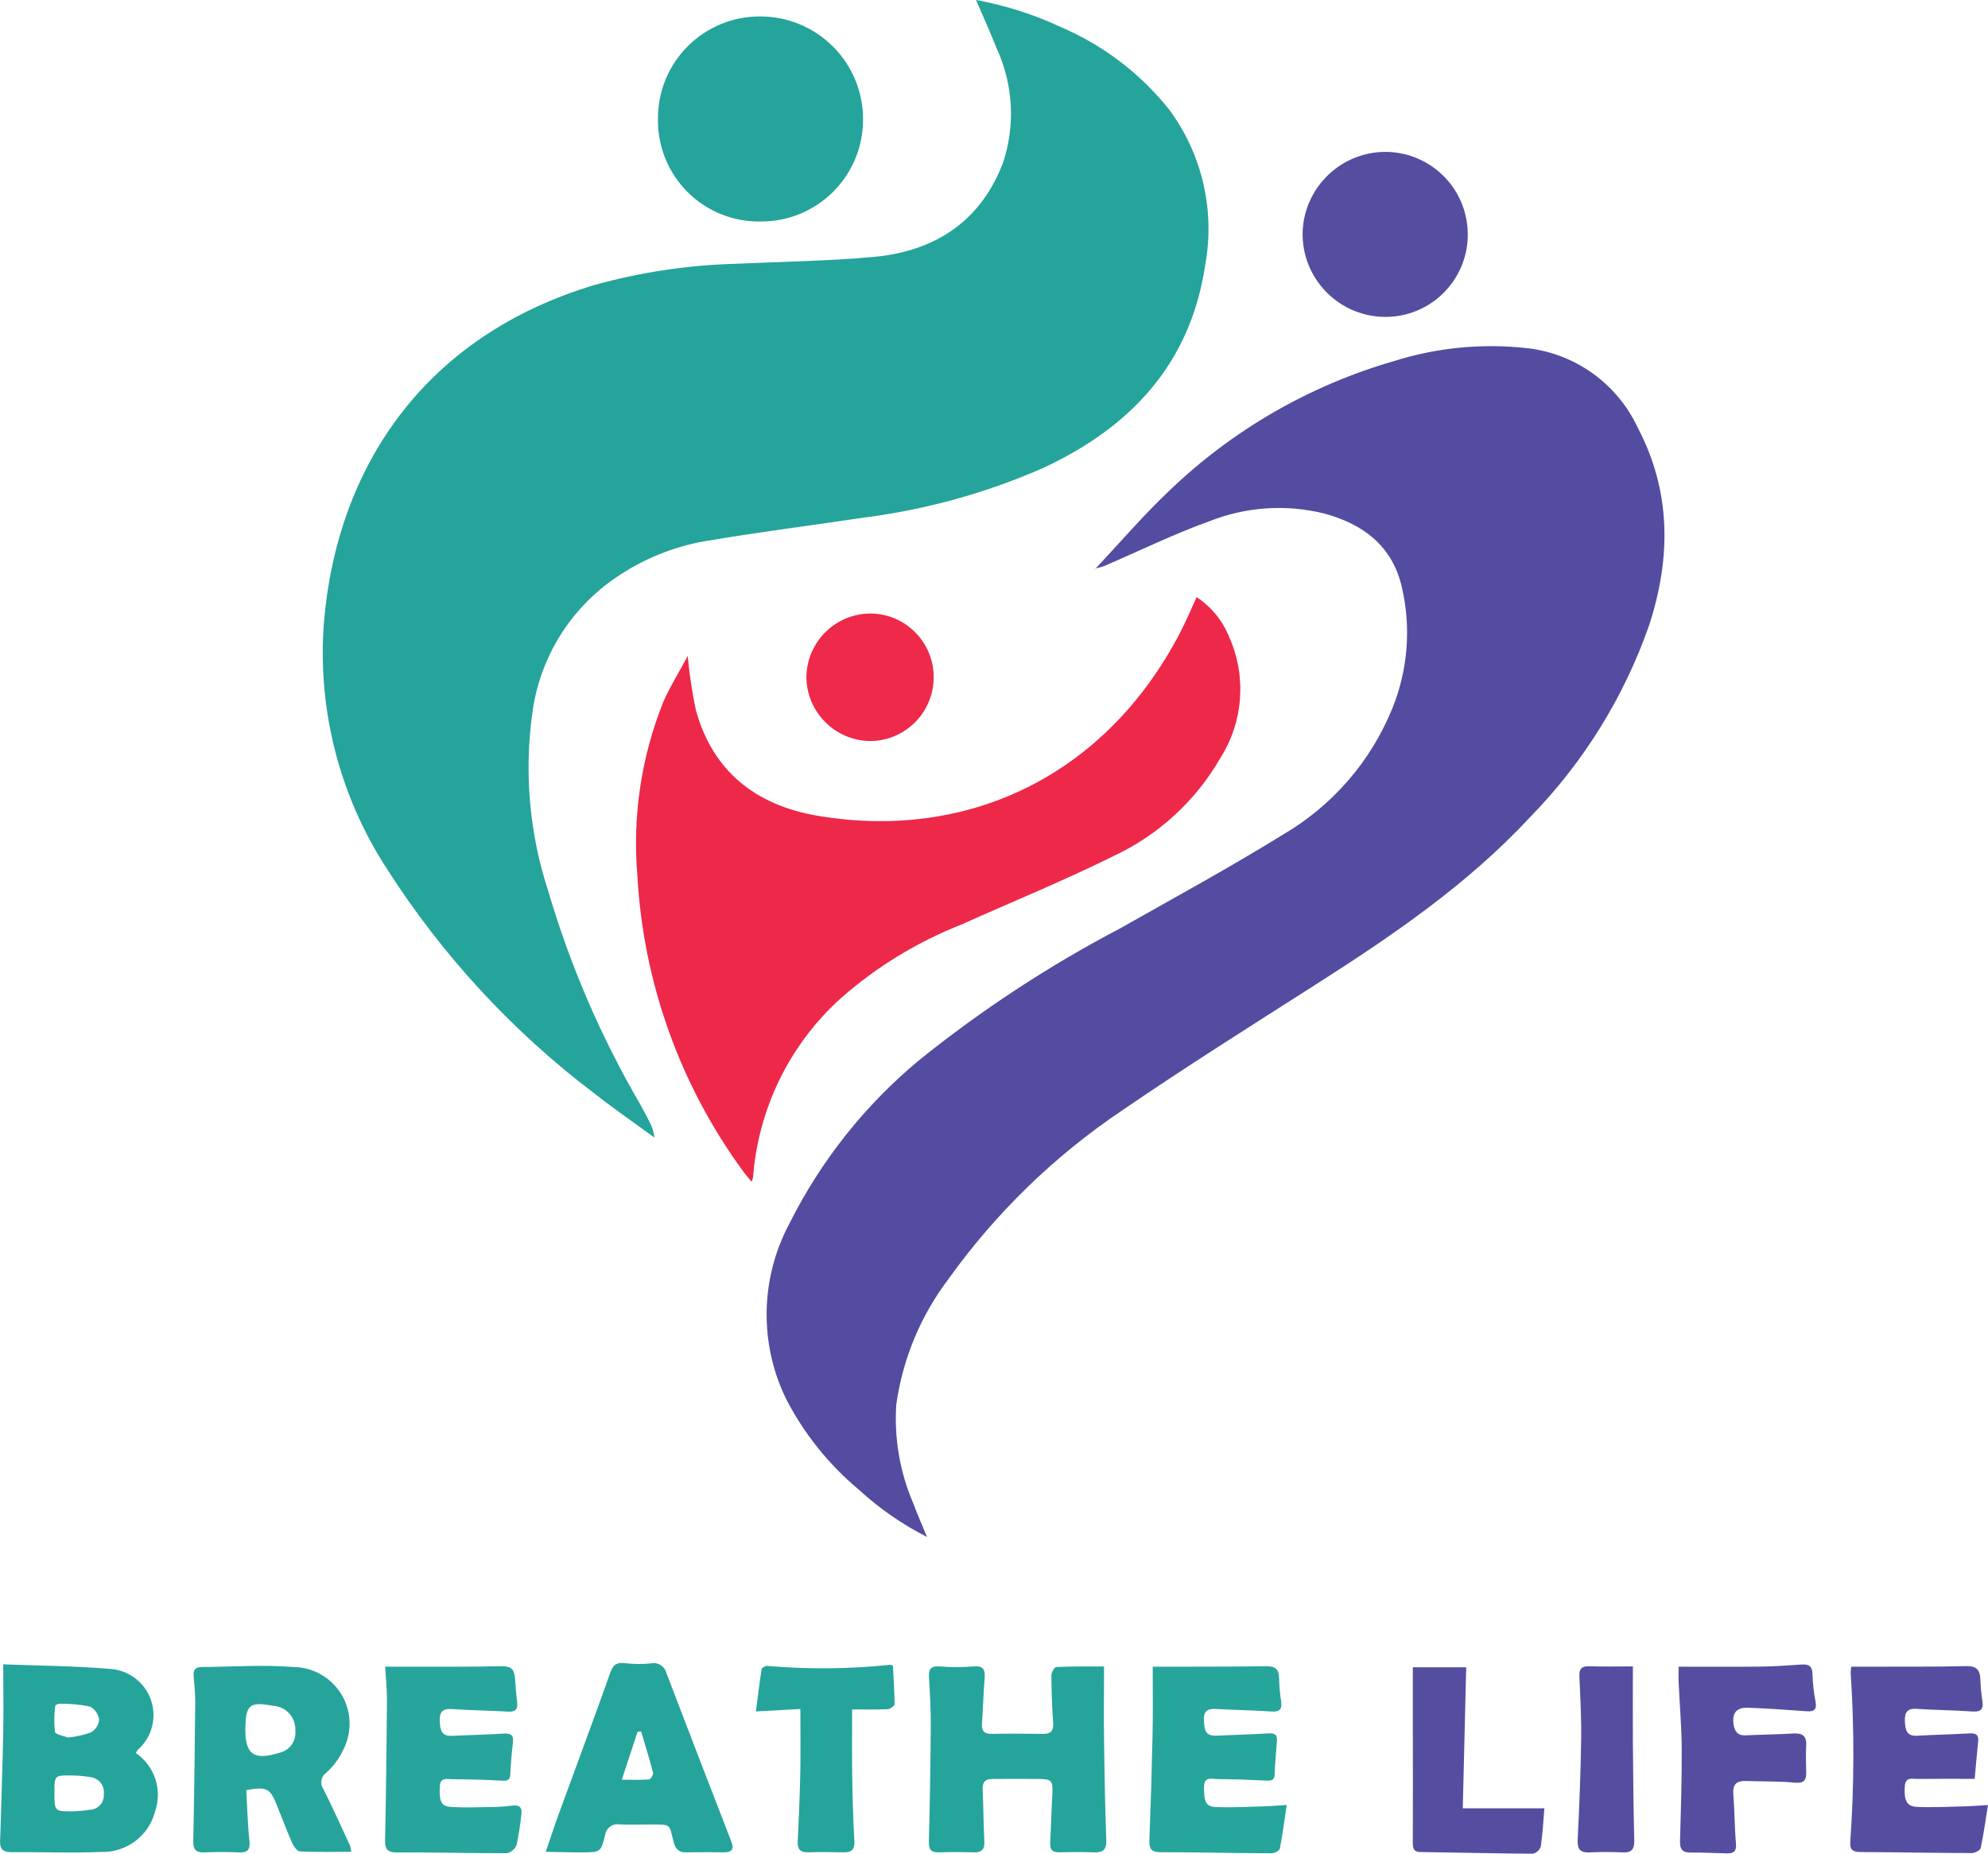
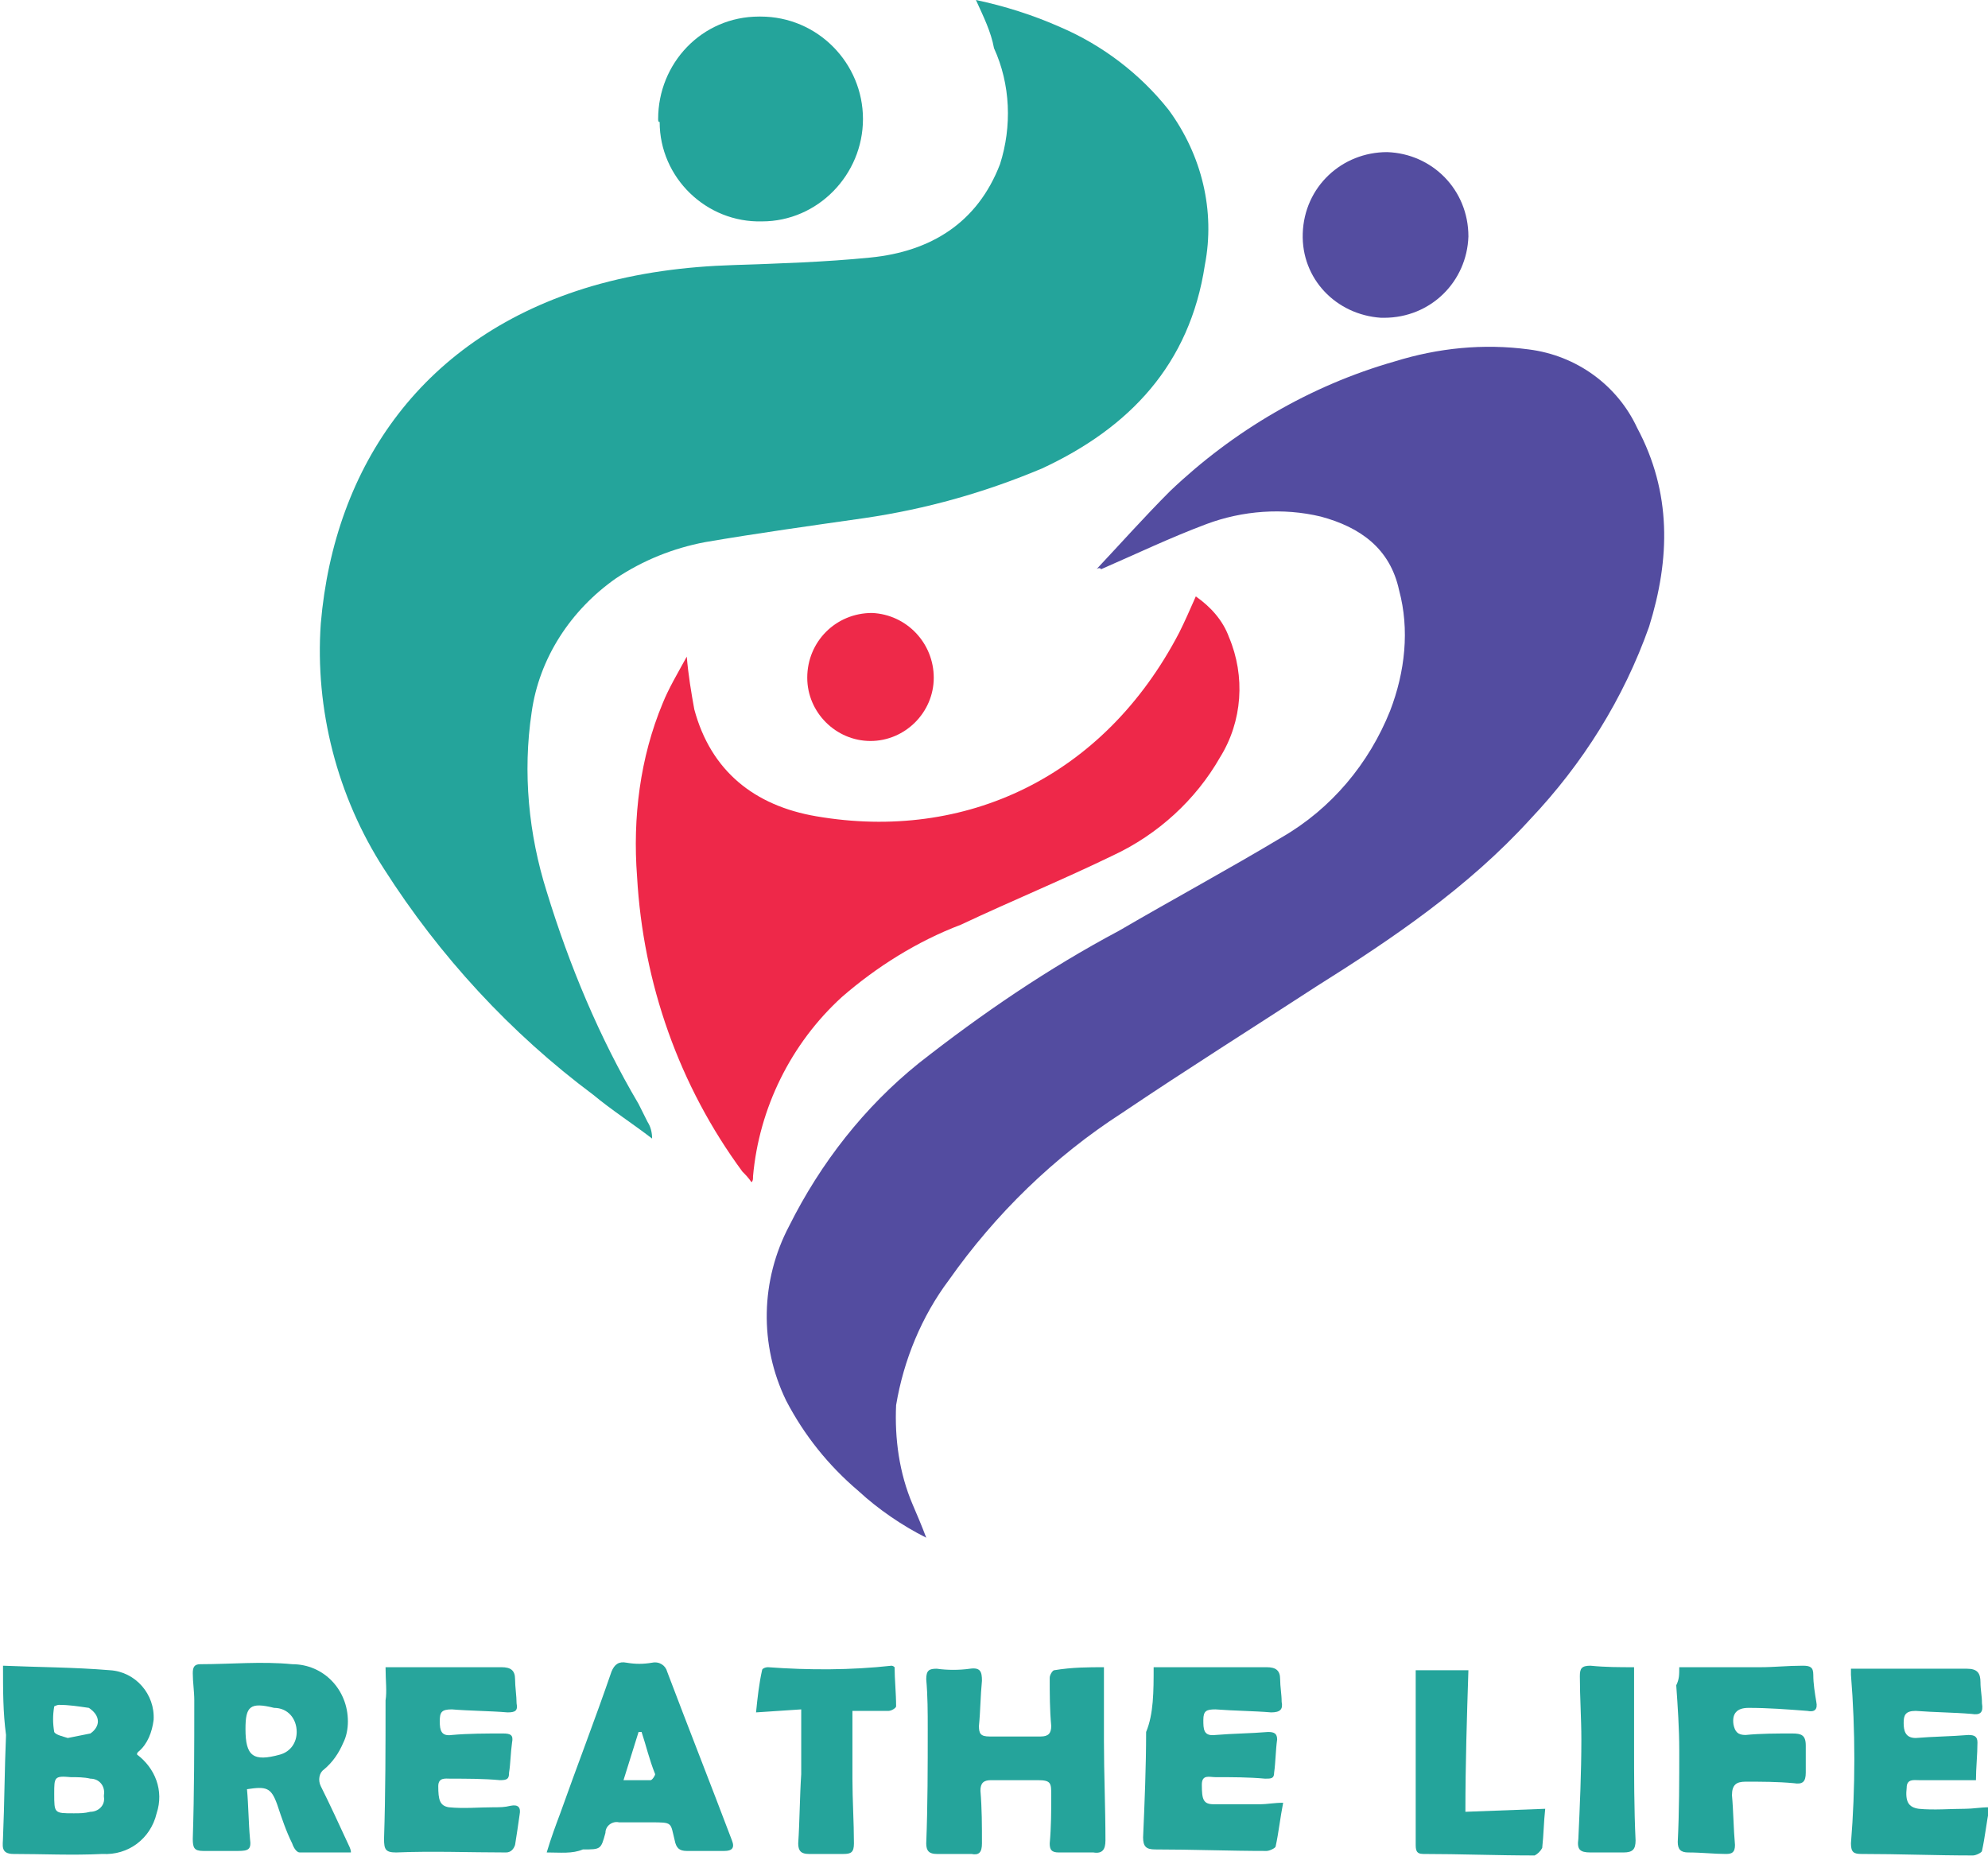
- <svg xmlns="http://www.w3.org/2000/svg" width="132.048" height="123.156" viewBox="0 0 132.048 123.156">
-   <g id="Group_9" data-name="Group 9" transform="translate(-644 -4440)">
-     <g id="Group_7" data-name="Group 7" transform="translate(644 4440)">
-       <path id="Path_53" data-name="Path 53" d="M-231.337,810.864a23,23,0,0,1,5.637,1.8,18.471,18.471,0,0,1,7.193,5.481,13.31,13.31,0,0,1,2.39,10.337c-.979,6.573-4.975,10.8-10.823,13.5a43.147,43.147,0,0,1-11.812,3.264c-3.539.531-7.094.976-10.621,1.578a15.1,15.1,0,0,0-5.854,2.391,12.945,12.945,0,0,0-5.568,8.922,26.449,26.449,0,0,0,1.046,11.941,64.119,64.119,0,0,0,6.085,14.12q.329.585.633,1.185a2.913,2.913,0,0,1,.335,1.06c-1.316-.963-2.659-1.891-3.943-2.895a57.636,57.636,0,0,1-13.852-15,26.308,26.308,0,0,1-4.162-16.306c.868-10.454,6.76-19.08,17.97-22.443a38.954,38.954,0,0,1,9.418-1.411c3.038-.144,6.086-.176,9.112-.453,4.048-.37,7.1-2.323,8.6-6.233a10.349,10.349,0,0,0-.429-7.66C-230.39,813-230.858,811.982-231.337,810.864Z" transform="translate(296.167 -810.864)" fill="#24a49b" />
-       <path id="Path_54" data-name="Path 54" d="M-202.924,864.6c1.629-1.73,3.177-3.545,4.9-5.173a35.93,35.93,0,0,1,14.922-8.615,21.5,21.5,0,0,1,8.938-.849,9.247,9.247,0,0,1,7.243,5.243c2.254,4.273,2.227,8.691.769,13.164a34.534,34.534,0,0,1-7.922,12.758c-4.15,4.466-9.139,7.86-14.239,11.115-4.313,2.753-8.646,5.479-12.867,8.369a45.116,45.116,0,0,0-11.514,11.19,17.922,17.922,0,0,0-3.462,8.336,14.245,14.245,0,0,0,1.127,6.557c.265.718.578,1.419.914,2.237a20.2,20.2,0,0,1-4.529-3.141,19.5,19.5,0,0,1-4.834-6.036,12.812,12.812,0,0,1,.227-11.648,33.688,33.688,0,0,1,8.6-10.84,81.983,81.983,0,0,1,13.346-8.756c3.631-2.055,7.3-4.055,10.845-6.246a17.215,17.215,0,0,0,7.245-8.359,13.371,13.371,0,0,0,.648-8.043c-.629-2.792-2.6-4.235-5.191-4.932a12.539,12.539,0,0,0-7.582.513c-2.386.858-4.676,1.984-7.012,2.986a4.159,4.159,0,0,1-.589.16Z" transform="translate(275.689 -826.822)" fill="#534ca0" />
-       <path id="Path_55" data-name="Path 55" d="M-231.764,916.916c-.212-.261-.395-.461-.551-.681a36.657,36.657,0,0,1-7.032-19.632,25.287,25.287,0,0,1,1.7-11.516c.441-1.02,1.038-1.972,1.642-3.1a31.819,31.819,0,0,0,.53,3.547c1.112,4.129,4.013,6.369,8.074,7.064,9.9,1.693,19.113-2.574,24.1-12.159.391-.751.718-1.533,1.1-2.363a5.759,5.759,0,0,1,2.187,2.711,8.529,8.529,0,0,1-.623,8,16,16,0,0,1-7.1,6.5c-3.31,1.644-6.742,3.039-10.116,4.554a27.243,27.243,0,0,0-7.931,4.838,17.825,17.825,0,0,0-5.881,11.948A1.541,1.541,0,0,1-231.764,916.916Z" transform="translate(281.685 -838.406)" fill="#ee2849" />
-       <path id="Path_56" data-name="Path 56" d="M-236.995,819.553a6.756,6.756,0,0,1,6.8-6.838,6.825,6.825,0,0,1,6.823,6.847,6.762,6.762,0,0,1-6.793,6.777A6.7,6.7,0,0,1-236.995,819.553Z" transform="translate(280.699 -811.623)" fill="#24a49b" />
-       <path id="Path_57" data-name="Path 57" d="M-310.828,998.209c2.31.092,4.712.1,7.1.306a3.074,3.074,0,0,1,1.852,5.362,1.114,1.114,0,0,0-.143.227,3.361,3.361,0,0,1,1.284,3.854,3.592,3.592,0,0,1-3.629,2.716c-1.976.081-3.959,0-5.937.013-.88.006-.735-.6-.72-1.124.061-2.262.146-4.523.192-6.785C-310.8,1001.345-310.828,999.911-310.828,998.209Zm3.4,8.5c0,1.276,0,1.282,1.283,1.266a8.981,8.981,0,0,0,1.052-.1.962.962,0,0,0,.945-1.029,1.016,1.016,0,0,0-.91-1.147,8.25,8.25,0,0,0-1.261-.107C-307.423,1005.583-307.424,1005.592-307.427,1006.711Zm.9-3.635a6.552,6.552,0,0,0,1.525-.341,1.107,1.107,0,0,0,.544-.845,1.159,1.159,0,0,0-.609-.875,9.9,9.9,0,0,0-2.011-.188c-.1-.005-.287.087-.292.145a6.726,6.726,0,0,0-.022,1.72C-307.357,1002.879-306.8,1002.965-306.529,1003.076Z" transform="translate(311.043 -887.636)" fill="#25a49b" />
-       <path id="Path_58" data-name="Path 58" d="M-194.873,998.44c0,1.714-.018,3.293,0,4.87.03,2.216.07,4.432.149,6.647.022.621-.179.853-.791.83-.777-.029-1.557-.021-2.335-.005-.463.01-.626-.192-.6-.642.06-1.082.086-2.167.144-3.25.045-.84-.042-.969-.854-.979-1.038-.013-2.076,0-3.114,0-.457,0-.683.18-.66.679.053,1.154.051,2.31.111,3.463.03.57-.2.752-.742.734-.754-.027-1.51-.023-2.264,0-.509.014-.692-.162-.678-.7q.1-3.818.126-7.637c.007-1.107-.049-2.216-.12-3.321-.038-.587.193-.729.74-.693a13.583,13.583,0,0,0,2.191,0c.673-.066.814.2.765.8-.082.986-.1,1.978-.172,2.965-.04.515.127.726.66.715,1.129-.024,2.259-.014,3.388,0,.505.005.714-.183.678-.715q-.109-1.587-.118-3.178c0-.19.2-.542.323-.547C-196.968,998.422-195.89,998.44-194.873,998.44Z" transform="translate(268.205 -887.722)" fill="#25a49b" />
-       <path id="Path_59" data-name="Path 59" d="M-278.8,1010.737c-1.192,0-2.3.028-3.4-.026-.187-.009-.42-.338-.521-.568-.369-.841-.685-1.7-1.033-2.555-.444-1.083-.658-1.188-2.01-.952.063,1.1.084,2.224.208,3.335.074.653-.129.839-.75.805-.753-.041-1.51-.026-2.264,0-.552.017-.727-.2-.715-.76.065-3.064.1-6.128.129-9.192.005-.588-.052-1.177-.105-1.764-.035-.384.1-.593.5-.6,2.049-.011,4.111-.168,6.144,0a3.769,3.769,0,0,1,3.423,5.222,4.982,4.982,0,0,1-1.265,1.81.768.768,0,0,0-.185,1.071c.623,1.242,1.191,2.511,1.776,3.772A2.046,2.046,0,0,1-278.8,1010.737Zm-7.026-8.259c-.032,1.787.547,2.216,2.268,1.677a1.358,1.358,0,0,0,1.052-1.474,1.566,1.566,0,0,0-1.51-1.647C-285.527,1000.753-285.794,1000.966-285.822,1002.478Z" transform="translate(302.123 -887.708)" fill="#26a49b" />
-       <path id="Path_60" data-name="Path 60" d="M-158.869,827.96a5.483,5.483,0,0,1,5.39,5.593,5.466,5.466,0,0,1-5.749,5.363,5.509,5.509,0,0,1-5.22-5.616A5.518,5.518,0,0,1-158.869,827.96Z" transform="translate(250.971 -817.869)" fill="#544da0" />
-       <path id="Path_61" data-name="Path 61" d="M-267.7,998.451c.789,0,1.468,0,2.148,0,1.864-.006,3.728.011,5.59-.035.618-.015.852.224.886.8q.049.811.144,1.62c.056.477-.145.625-.607.6-1.247-.071-2.5-.086-3.744-.171-.658-.045-.818.25-.788.833.028.552.11.986.819.947,1.13-.061,2.262-.071,3.39-.149.49-.034.712.074.649.606-.08.678-.142,1.36-.168,2.043-.015.408-.149.506-.56.48-1.105-.07-2.214-.09-3.322-.1-.344,0-.781-.142-.808.488-.04.948.078,1.313.725,1.353,1.008.063,2.024.013,3.037,0a9.745,9.745,0,0,0,1.057-.089c.462-.058.67.117.6.591a19.037,19.037,0,0,1-.318,2.022.9.9,0,0,1-.64.55c-2.429.009-4.857-.065-7.286-.05-.686,0-.823-.231-.809-.856.066-3.064.1-6.128.126-9.193C-267.572,1000-267.652,999.275-267.7,998.451Z" transform="translate(293.283 -887.72)" fill="#27a59c" />
-       <path id="Path_62" data-name="Path 62" d="M-94.551,1005.9c-1.325,0-2.57-.01-3.815.006-.341,0-.782-.146-.825.474-.062.918.106,1.347.778,1.381,1.032.051,2.071-.006,3.106-.03.486-.011.972-.052,1.639-.09-.167,1.037-.289,1.959-.485,2.864-.032.149-.389.326-.595.326-2.452-.007-4.9-.055-7.355-.068-.486,0-.749-.1-.713-.666a82.229,82.229,0,0,0,.03-11.229,3.056,3.056,0,0,1,.037-.42c.6,0,1.183,0,1.763,0,1.957-.007,3.915.012,5.871-.038.693-.018.923.266.943.894a12.1,12.1,0,0,0,.13,1.408c.084.558-.087.758-.683.713-1.221-.093-2.449-.087-3.671-.174-.665-.047-.813.272-.789.835.024.542.1.991.817.95,1.152-.066,2.306-.089,3.457-.155.412-.024.64.064.592.532C-94.406,1004.253-94.476,1005.094-94.551,1005.9Z" transform="translate(225.714 -887.719)" fill="#554ea0" />
-       <path id="Path_63" data-name="Path 63" d="M-181.468,998.455c.5,0,1.106,0,1.713,0,1.935-.007,3.869,0,5.8-.032.589-.01.878.167.881.79a11.56,11.56,0,0,0,.138,1.548c.075.534-.11.708-.656.671-1.222-.084-2.449-.1-3.673-.168-.557-.031-.831.124-.8.747.031.567.047,1.06.809,1.025,1.153-.052,2.308-.076,3.46-.15.43-.027.623.074.58.532-.067.727-.126,1.456-.153,2.186-.015.413-.227.431-.558.416-1.082-.053-2.167-.091-3.251-.1-.377,0-.882-.2-.882.543,0,.989.113,1.294.843,1.32,1.034.036,2.072-.021,3.109-.049.443-.012.887-.052,1.54-.092-.154,1.032-.273,1.971-.456,2.9-.028.139-.363.311-.555.31-2.452-.012-4.9-.071-7.356-.073-.6,0-.776-.2-.754-.776q.135-3.5.21-7C-181.444,1001.522-181.468,1000.041-181.468,998.455Z" transform="translate(258.034 -887.724)" fill="#26a59b" />
-       <path id="Path_64" data-name="Path 64" d="M-249.623,1010.6c.342-1,.6-1.8.89-2.585,1.137-3.119,2.3-6.228,3.411-9.356.2-.549.464-.653.99-.589a7.969,7.969,0,0,0,1.686.014.858.858,0,0,1,1.026.611q2.143,5.611,4.318,11.21c.214.55.022.737-.523.729-.825-.012-1.651-.015-2.476,0-.493.011-.708-.232-.827-.681-.322-1.208-.089-1.164-1.559-1.168-.685,0-1.369.022-2.052-.006a.818.818,0,0,0-.941.722c-.286,1.114-.306,1.123-1.452,1.137C-247.916,1010.648-248.7,1010.613-249.623,1010.6Zm6.329-8-.23.022-1.049,3.189c.712,0,1.266.025,1.815-.021.105-.008.295-.321.262-.446C-242.736,1004.414-243.022,1003.5-243.294,1002.591Z" transform="translate(285.874 -887.571)" fill="#25a49b" />
-       <path id="Path_65" data-name="Path 65" d="M-122.136,998.374c1.865,0,3.655.015,5.445-.007.918-.011,1.837-.08,2.754-.139.47-.03.682.133.695.636a11.382,11.382,0,0,0,.2,1.822c.1.528-.079.685-.58.649-1.293-.091-2.585-.187-3.879-.236-.807-.03-1.1.356-.977,1.144.073.454.284.718.8.691,1.035-.054,2.073-.054,3.108-.121.606-.039.947.106.91.792-.031.586-.018,1.176,0,1.762s-.178.765-.794.707c-1.054-.1-2.119-.067-3.179-.107-.608-.023-.92.175-.868.854.085,1.1.08,2.215.176,3.318.044.5-.151.644-.579.635-.824-.017-1.648-.058-2.472-.056-.534,0-.679-.248-.666-.747.057-2.049.123-4.1.113-6.149-.007-1.436-.135-2.871-.2-4.307C-122.149,999.168-122.136,998.82-122.136,998.374Z" transform="translate(233.633 -887.643)" fill="#554ea0" />
-       <path id="Path_66" data-name="Path 66" d="M-223.018,1001.2l-2.953.159c.13-1,.235-1.9.378-2.8.015-.1.248-.238.366-.225a42.655,42.655,0,0,0,8.188-.074c.042,0,.087.029.168.058.043.843.106,1.7.109,2.562,0,.115-.3.323-.467.331-.748.037-1.5.016-2.351.016,0,1.445-.017,2.948.005,4.45.022,1.438.063,2.875.142,4.311.032.587-.217.744-.738.731-.778-.018-1.557-.022-2.334,0-.531.016-.711-.217-.688-.723.069-1.531.139-3.062.171-4.594C-223,1004.023-223.018,1002.641-223.018,1001.2Z" transform="translate(276.181 -887.657)" fill="#25a49b" />
-       <path id="Path_67" data-name="Path 67" d="M-143.307,1007.912c-.074.878-.115,1.723-.24,2.556a.736.736,0,0,1-.543.461c-2.477-.015-4.954-.081-7.43-.112-.535-.006-.526-.318-.526-.7q.011-3.964,0-7.93v-3.644h3.547q-.113,4.673-.227,9.37Z" transform="translate(245.888 -887.773)" fill="#554ea0" />
-       <path id="Path_68" data-name="Path 68" d="M-211.837,884.185a4.238,4.238,0,0,1-4.249,4.21,4.29,4.29,0,0,1-4.205-4.2,4.268,4.268,0,0,1,4.269-4.273A4.226,4.226,0,0,1-211.837,884.185Z" transform="translate(273.854 -839.162)" fill="#ee2949" />
-       <path id="Path_69" data-name="Path 69" d="M-129.825,998.433c0,1.791-.011,3.46,0,5.129.017,2.143.039,4.286.09,6.429.013.567-.152.824-.75.8-.729-.031-1.462-.037-2.19,0-.656.036-.852-.207-.819-.863.112-2.21.2-4.424.232-6.636.021-1.388-.054-2.778-.117-4.166-.024-.514.127-.723.669-.7C-131.725,998.458-130.74,998.433-129.825,998.433Z" transform="translate(238.286 -887.723)" fill="#554ea0" />
-       <path id="Path_70" data-name="Path 70" d="M-187.811,874.865l-.044.088c0-.014-.008-.034,0-.041a.3.3,0,0,1,.057-.038Z" transform="translate(260.564 -837.091)" fill="#534ca0" />
+ <svg xmlns="http://www.w3.org/2000/svg" version="1.1" id="Layer_1" x="0px" y="0px" viewBox="0 0 132 123.2" style="enable-background:new 0 0 132 123.2;" xml:space="preserve">
+   <style type="text/css">
+ 	.st0{fill:#24A49B;}
+ 	.st1{fill:#534CA0;}
+ 	.st2{fill:#EE2849;}
+ 	.st3{fill:#25A49B;}
+ 	.st4{fill:#26A49B;}
+ 	.st5{fill:#544DA0;}
+ 	.st6{fill:#27A59C;}
+ 	.st7{fill:#26A59B;}
+ 	.st8{fill:#EE2949;}
+ </style>
+   <g id="Group_9" transform="translate(-644 -4440)">
+     <g id="Group_7" transform="translate(644 4440)">
+       <path id="Path_53" class="st0" d="M64.8,0c1.9,0.4,3.8,1,5.6,1.8c2.8,1.2,5.3,3.1,7.2,5.5c2.2,3,3.1,6.7,2.4,10.3    c-1,6.6-5,10.8-10.8,13.5c-3.8,1.6-7.7,2.7-11.8,3.3c-3.5,0.5-7.1,1-10.6,1.6c-2.1,0.4-4.1,1.2-5.9,2.4c-3,2.1-5.1,5.3-5.6,8.9    c-0.6,4-0.2,8.1,1,11.9c1.5,4.9,3.5,9.7,6.1,14.1c0.2,0.4,0.4,0.8,0.6,1.2c0.2,0.3,0.3,0.7,0.3,1.1c-1.3-1-2.7-1.9-3.9-2.9    c-5.5-4.1-10.2-9.2-13.9-15c-3.1-4.8-4.6-10.6-4.2-16.3c0.9-10.5,6.8-19.1,18-22.4c3.1-0.9,6.2-1.3,9.4-1.4c3-0.1,6.1-0.2,9.1-0.5    c4-0.4,7.1-2.3,8.6-6.2c0.8-2.5,0.7-5.3-0.4-7.7C65.8,2.1,65.3,1.1,64.8,0z" />
+       <path id="Path_54" class="st1" d="M72.8,37.8c1.6-1.7,3.2-3.5,4.9-5.2c4.2-4,9.3-7,14.9-8.6c2.9-0.9,5.9-1.2,8.9-0.8    c3.2,0.4,5.9,2.4,7.2,5.2c2.3,4.3,2.2,8.7,0.8,13.2c-1.7,4.8-4.4,9.1-7.9,12.8c-4.1,4.5-9.1,7.9-14.2,11.1    c-4.3,2.8-8.6,5.5-12.9,8.4C70,76.8,66.1,80.6,63,85c-1.8,2.4-3,5.3-3.5,8.3c-0.1,2.2,0.2,4.5,1.1,6.6c0.3,0.7,0.6,1.4,0.9,2.2    c-1.6-0.8-3.2-1.9-4.5-3.1c-2-1.7-3.6-3.7-4.8-6c-1.8-3.7-1.7-8,0.2-11.6c2.1-4.2,5-7.9,8.6-10.8c4.2-3.3,8.6-6.3,13.3-8.8    c3.6-2.1,7.3-4.1,10.8-6.2c3.3-1.9,5.8-4.9,7.2-8.4c1-2.6,1.3-5.4,0.6-8c-0.6-2.8-2.6-4.2-5.2-4.9c-2.5-0.6-5.2-0.4-7.6,0.5    c-2.4,0.9-4.7,2-7,3C73.1,37.7,72.9,37.7,72.8,37.8L72.8,37.8z" />
+       <path id="Path_55" class="st2" d="M49.9,78.5c-0.2-0.3-0.4-0.5-0.6-0.7c-4.2-5.7-6.6-12.5-7-19.6c-0.3-3.9,0.2-7.9,1.7-11.5    c0.4-1,1-2,1.6-3.1c0.1,1.2,0.3,2.4,0.5,3.5c1.1,4.1,4,6.4,8.1,7.1c9.9,1.7,19.1-2.6,24.1-12.2c0.4-0.8,0.7-1.5,1.1-2.4    c1,0.7,1.8,1.6,2.2,2.7c1.1,2.6,0.9,5.6-0.6,8c-1.6,2.8-4.1,5.1-7.1,6.5c-3.3,1.6-6.7,3-10.1,4.6c-2.9,1.1-5.6,2.8-7.9,4.8    c-3.4,3.1-5.5,7.4-5.9,11.9C50,78.3,50,78.4,49.9,78.5z" />
+       <path id="Path_56" class="st0" d="M43.7,7.9c0-3.7,2.9-6.8,6.7-6.8c0,0,0.1,0,0.1,0c3.8,0,6.8,3.1,6.8,6.8c0,0,0,0,0,0    c0,3.7-3,6.8-6.7,6.8c0,0,0,0,0,0c-3.7,0.1-6.8-2.9-6.8-6.6C43.7,8.1,43.7,8,43.7,7.9z" />
+       <path id="Path_57" class="st3" d="M0.2,110.6c2.3,0.1,4.7,0.1,7.1,0.3c1.7,0.1,3,1.6,2.9,3.3c-0.1,0.8-0.4,1.6-1,2.1    c-0.1,0.1-0.1,0.1-0.1,0.2c1.2,0.9,1.8,2.4,1.3,3.9c-0.4,1.7-1.9,2.8-3.6,2.7c-2,0.1-4,0-5.9,0c-0.9,0-0.7-0.6-0.7-1.1    c0.1-2.3,0.1-4.5,0.2-6.8C0.2,113.7,0.2,112.3,0.2,110.6z M3.6,119.1c0,1.3,0,1.3,1.3,1.3c0.4,0,0.7,0,1.1-0.1c0.5,0,1-0.4,0.9-1    c0,0,0,0,0-0.1c0.1-0.6-0.3-1.1-0.9-1.1c0,0,0,0,0,0C5.6,118,5.1,118,4.7,118C3.6,117.9,3.6,118,3.6,119.1L3.6,119.1z M4.5,115.4    c0.5-0.1,1-0.2,1.5-0.3c0.3-0.2,0.5-0.5,0.5-0.8c0-0.4-0.3-0.7-0.6-0.9c-0.7-0.1-1.3-0.2-2-0.2c-0.1,0-0.3,0.1-0.3,0.1    c-0.1,0.6-0.1,1.1,0,1.7C3.7,115.2,4.2,115.3,4.5,115.4L4.5,115.4z" />
+       <path id="Path_58" class="st3" d="M73.3,110.7c0,1.7,0,3.3,0,4.9c0,2.2,0.1,4.4,0.1,6.6c0,0.6-0.2,0.9-0.8,0.8c-0.8,0-1.6,0-2.3,0    c-0.5,0-0.6-0.2-0.6-0.6c0.1-1.1,0.1-2.2,0.1-3.2c0-0.8,0-1-0.9-1c-1,0-2.1,0-3.1,0c-0.5,0-0.7,0.2-0.7,0.7    c0.1,1.2,0.1,2.3,0.1,3.5c0,0.6-0.2,0.8-0.7,0.7c-0.8,0-1.5,0-2.3,0c-0.5,0-0.7-0.2-0.7-0.7c0.1-2.5,0.1-5.1,0.1-7.6    c0-1.1,0-2.2-0.1-3.3c0-0.6,0.2-0.7,0.7-0.7c0.7,0.1,1.5,0.1,2.2,0c0.7-0.1,0.8,0.2,0.8,0.8c-0.1,1-0.1,2-0.2,3    c0,0.5,0.1,0.7,0.7,0.7c1.1,0,2.3,0,3.4,0c0.5,0,0.7-0.2,0.7-0.7c-0.1-1.1-0.1-2.1-0.1-3.2c0-0.2,0.2-0.5,0.3-0.5    C71.2,110.7,72.3,110.7,73.3,110.7z" />
+       <path id="Path_59" class="st4" d="M23.3,123c-1.2,0-2.3,0-3.4,0c-0.2,0-0.4-0.3-0.5-0.6c-0.4-0.8-0.7-1.7-1-2.6    c-0.4-1.1-0.7-1.2-2-1c0.1,1.1,0.1,2.2,0.2,3.3c0.1,0.7-0.1,0.8-0.8,0.8c-0.8,0-1.5,0-2.3,0c-0.6,0-0.7-0.2-0.7-0.8    c0.1-3.1,0.1-6.1,0.1-9.2c0-0.6-0.1-1.2-0.1-1.8c0-0.4,0.1-0.6,0.5-0.6c2,0,4.1-0.2,6.1,0c2.1,0,3.7,1.7,3.7,3.8    c0,0.5-0.1,1-0.3,1.4c-0.3,0.7-0.7,1.3-1.3,1.8c-0.3,0.2-0.4,0.7-0.2,1.1c0,0,0,0,0,0c0.6,1.2,1.2,2.5,1.8,3.8    C23.3,122.8,23.3,122.9,23.3,123z M16.3,114.8c0,1.8,0.5,2.2,2.3,1.7c0.7-0.2,1.1-0.8,1.1-1.5c0-0.9-0.6-1.6-1.5-1.6c0,0,0,0,0,0    C16.6,113,16.3,113.3,16.3,114.8L16.3,114.8z" />
+       <path id="Path_60" class="st5" d="M92.1,10.1c3,0.1,5.4,2.5,5.4,5.6c0,0,0,0,0,0c-0.1,3-2.5,5.4-5.6,5.4c-0.1,0-0.1,0-0.2,0    c-3-0.2-5.3-2.6-5.2-5.6C86.6,12.4,89.1,10.1,92.1,10.1z" />
+       <path id="Path_61" class="st6" d="M25.6,110.7c0.8,0,1.5,0,2.1,0c1.9,0,3.7,0,5.6,0c0.6,0,0.9,0.2,0.9,0.8c0,0.5,0.1,1.1,0.1,1.6    c0.1,0.5-0.1,0.6-0.6,0.6c-1.2-0.1-2.5-0.1-3.7-0.2c-0.7,0-0.8,0.2-0.8,0.8c0,0.6,0.1,1,0.8,0.9c1.1-0.1,2.3-0.1,3.4-0.1    c0.5,0,0.7,0.1,0.6,0.6c-0.1,0.7-0.1,1.4-0.2,2c0,0.4-0.1,0.5-0.6,0.5c-1.1-0.1-2.2-0.1-3.3-0.1c-0.3,0-0.8-0.1-0.8,0.5    c0,0.9,0.1,1.3,0.7,1.4c1,0.1,2,0,3,0c0.4,0,0.7,0,1.1-0.1c0.5-0.1,0.7,0.1,0.6,0.6c-0.1,0.7-0.2,1.4-0.3,2    c-0.1,0.3-0.3,0.5-0.6,0.5c-2.4,0-4.9-0.1-7.3,0c-0.7,0-0.8-0.2-0.8-0.9c0.1-3.1,0.1-6.1,0.1-9.2    C25.7,112.3,25.6,111.6,25.6,110.7z" />
+       <path id="Path_62" class="st0" d="M131.2,118.2c-1.3,0-2.6,0-3.8,0c-0.3,0-0.8-0.1-0.8,0.5c-0.1,0.9,0.1,1.3,0.8,1.4    c1,0.1,2.1,0,3.1,0c0.5,0,1-0.1,1.6-0.1c-0.2,1-0.3,2-0.5,2.9c0,0.1-0.4,0.3-0.6,0.3c-2.5,0-4.9-0.1-7.4-0.1    c-0.5,0-0.7-0.1-0.7-0.7c0.3-3.7,0.3-7.5,0-11.2c0-0.1,0-0.3,0-0.4c0.6,0,1.2,0,1.8,0c2,0,3.9,0,5.9,0c0.7,0,0.9,0.3,0.9,0.9    c0,0.5,0.1,0.9,0.1,1.4c0.1,0.6-0.1,0.8-0.7,0.7c-1.2-0.1-2.4-0.1-3.7-0.2c-0.7,0-0.8,0.3-0.8,0.8c0,0.5,0.1,1,0.8,1    c1.2-0.1,2.3-0.1,3.5-0.2c0.4,0,0.6,0.1,0.6,0.5C131.3,116.5,131.2,117.4,131.2,118.2z" />
+       <path id="Path_63" class="st7" d="M76.6,110.7c0.5,0,1.1,0,1.7,0c1.9,0,3.9,0,5.8,0c0.6,0,0.9,0.2,0.9,0.8c0,0.5,0.1,1,0.1,1.5    c0.1,0.5-0.1,0.7-0.7,0.7c-1.2-0.1-2.4-0.1-3.7-0.2c-0.6,0-0.8,0.1-0.8,0.7c0,0.6,0,1.1,0.8,1c1.2-0.1,2.3-0.1,3.5-0.2    c0.4,0,0.6,0.1,0.6,0.5c-0.1,0.7-0.1,1.5-0.2,2.2c0,0.4-0.2,0.4-0.6,0.4c-1.1-0.1-2.2-0.1-3.3-0.1c-0.4,0-0.9-0.2-0.9,0.5    c0,1,0.1,1.3,0.8,1.3c1,0,2.1,0,3.1,0c0.4,0,0.9-0.1,1.5-0.1c-0.2,1-0.3,2-0.5,2.9c0,0.1-0.4,0.3-0.6,0.3c-2.5,0-4.9-0.1-7.4-0.1    c-0.6,0-0.8-0.2-0.8-0.8c0.1-2.3,0.2-4.7,0.2-7C76.6,113.8,76.6,112.3,76.6,110.7z" />
+       <path id="Path_64" class="st3" d="M36.3,123c0.3-1,0.6-1.8,0.9-2.6c1.1-3.1,2.3-6.2,3.4-9.4c0.2-0.5,0.5-0.7,1-0.6    c0.6,0.1,1.1,0.1,1.7,0c0.5-0.1,0.9,0.2,1,0.6c1.4,3.7,2.9,7.5,4.3,11.2c0.2,0.5,0,0.7-0.5,0.7c-0.8,0-1.7,0-2.5,0    c-0.5,0-0.7-0.2-0.8-0.7c-0.3-1.2-0.1-1.2-1.6-1.2c-0.7,0-1.4,0-2.1,0c-0.4-0.1-0.9,0.2-0.9,0.7c0,0,0,0,0,0    c-0.3,1.1-0.3,1.1-1.5,1.1C38,123.1,37.2,123,36.3,123z M42.6,115l-0.2,0l-1,3.2c0.7,0,1.3,0,1.8,0c0.1,0,0.3-0.3,0.3-0.4    C43.1,116.8,42.9,115.9,42.6,115L42.6,115z" />
+       <path id="Path_65" class="st0" d="M111.5,110.7c1.9,0,3.7,0,5.4,0c0.9,0,1.8-0.1,2.8-0.1c0.5,0,0.7,0.1,0.7,0.6    c0,0.6,0.1,1.2,0.2,1.8c0.1,0.5-0.1,0.7-0.6,0.6c-1.3-0.1-2.6-0.2-3.9-0.2c-0.8,0-1.1,0.4-1,1.1c0.1,0.5,0.3,0.7,0.8,0.7    c1-0.1,2.1-0.1,3.1-0.1c0.6,0,0.9,0.1,0.9,0.8c0,0.6,0,1.2,0,1.8s-0.2,0.8-0.8,0.7c-1.1-0.1-2.1-0.1-3.2-0.1    c-0.6,0-0.9,0.2-0.9,0.9c0.1,1.1,0.1,2.2,0.2,3.3c0,0.5-0.2,0.6-0.6,0.6c-0.8,0-1.6-0.1-2.5-0.1c-0.5,0-0.7-0.2-0.7-0.7    c0.1-2,0.1-4.1,0.1-6.1c0-1.4-0.1-2.9-0.2-4.3C111.5,111.5,111.5,111.2,111.5,110.7z" />
+       <path id="Path_66" class="st3" d="M53.2,113.5l-3,0.2c0.1-1,0.2-1.9,0.4-2.8c0-0.1,0.2-0.2,0.4-0.2c2.7,0.2,5.5,0.2,8.2-0.1    c0,0,0.1,0,0.2,0.1c0,0.8,0.1,1.7,0.1,2.6c0,0.1-0.3,0.3-0.5,0.3c-0.7,0-1.5,0-2.4,0c0,1.4,0,2.9,0,4.5c0,1.4,0.1,2.9,0.1,4.3    c0,0.6-0.2,0.7-0.7,0.7c-0.8,0-1.6,0-2.3,0c-0.5,0-0.7-0.2-0.7-0.7c0.1-1.5,0.1-3.1,0.2-4.6C53.2,116.4,53.2,115,53.2,113.5z" />
+       <path id="Path_67" class="st0" d="M102.6,120.1c-0.1,0.9-0.1,1.7-0.2,2.6c-0.1,0.2-0.3,0.4-0.5,0.5c-2.5,0-5-0.1-7.4-0.1    c-0.5,0-0.5-0.3-0.5-0.7c0-2.6,0-5.3,0-7.9v-3.6h3.5c-0.1,3.1-0.2,6.2-0.2,9.4L102.6,120.1z" />
+       <path id="Path_68" class="st8" d="M62,45c0,2.3-1.9,4.2-4.2,4.2c-2.3,0-4.2-1.9-4.2-4.2c0-2.4,1.9-4.3,4.3-4.3c0,0,0,0,0,0    C60.2,40.8,62,42.7,62,45z" />
+       <path id="Path_69" class="st0" d="M108.5,110.7c0,1.8,0,3.5,0,5.1c0,2.1,0,4.3,0.1,6.4c0,0.6-0.2,0.8-0.8,0.8c-0.7,0-1.5,0-2.2,0    c-0.7,0-0.9-0.2-0.8-0.9c0.1-2.2,0.2-4.4,0.2-6.6c0-1.4-0.1-2.8-0.1-4.2c0-0.5,0.1-0.7,0.7-0.7    C106.6,110.7,107.5,110.7,108.5,110.7z" />
+       <path id="Path_70" class="st1" d="M72.8,37.8L72.8,37.8C72.7,37.8,72.7,37.8,72.8,37.8C72.7,37.8,72.7,37.8,72.8,37.8L72.8,37.8z" />
    </g>
  </g>
</svg>
